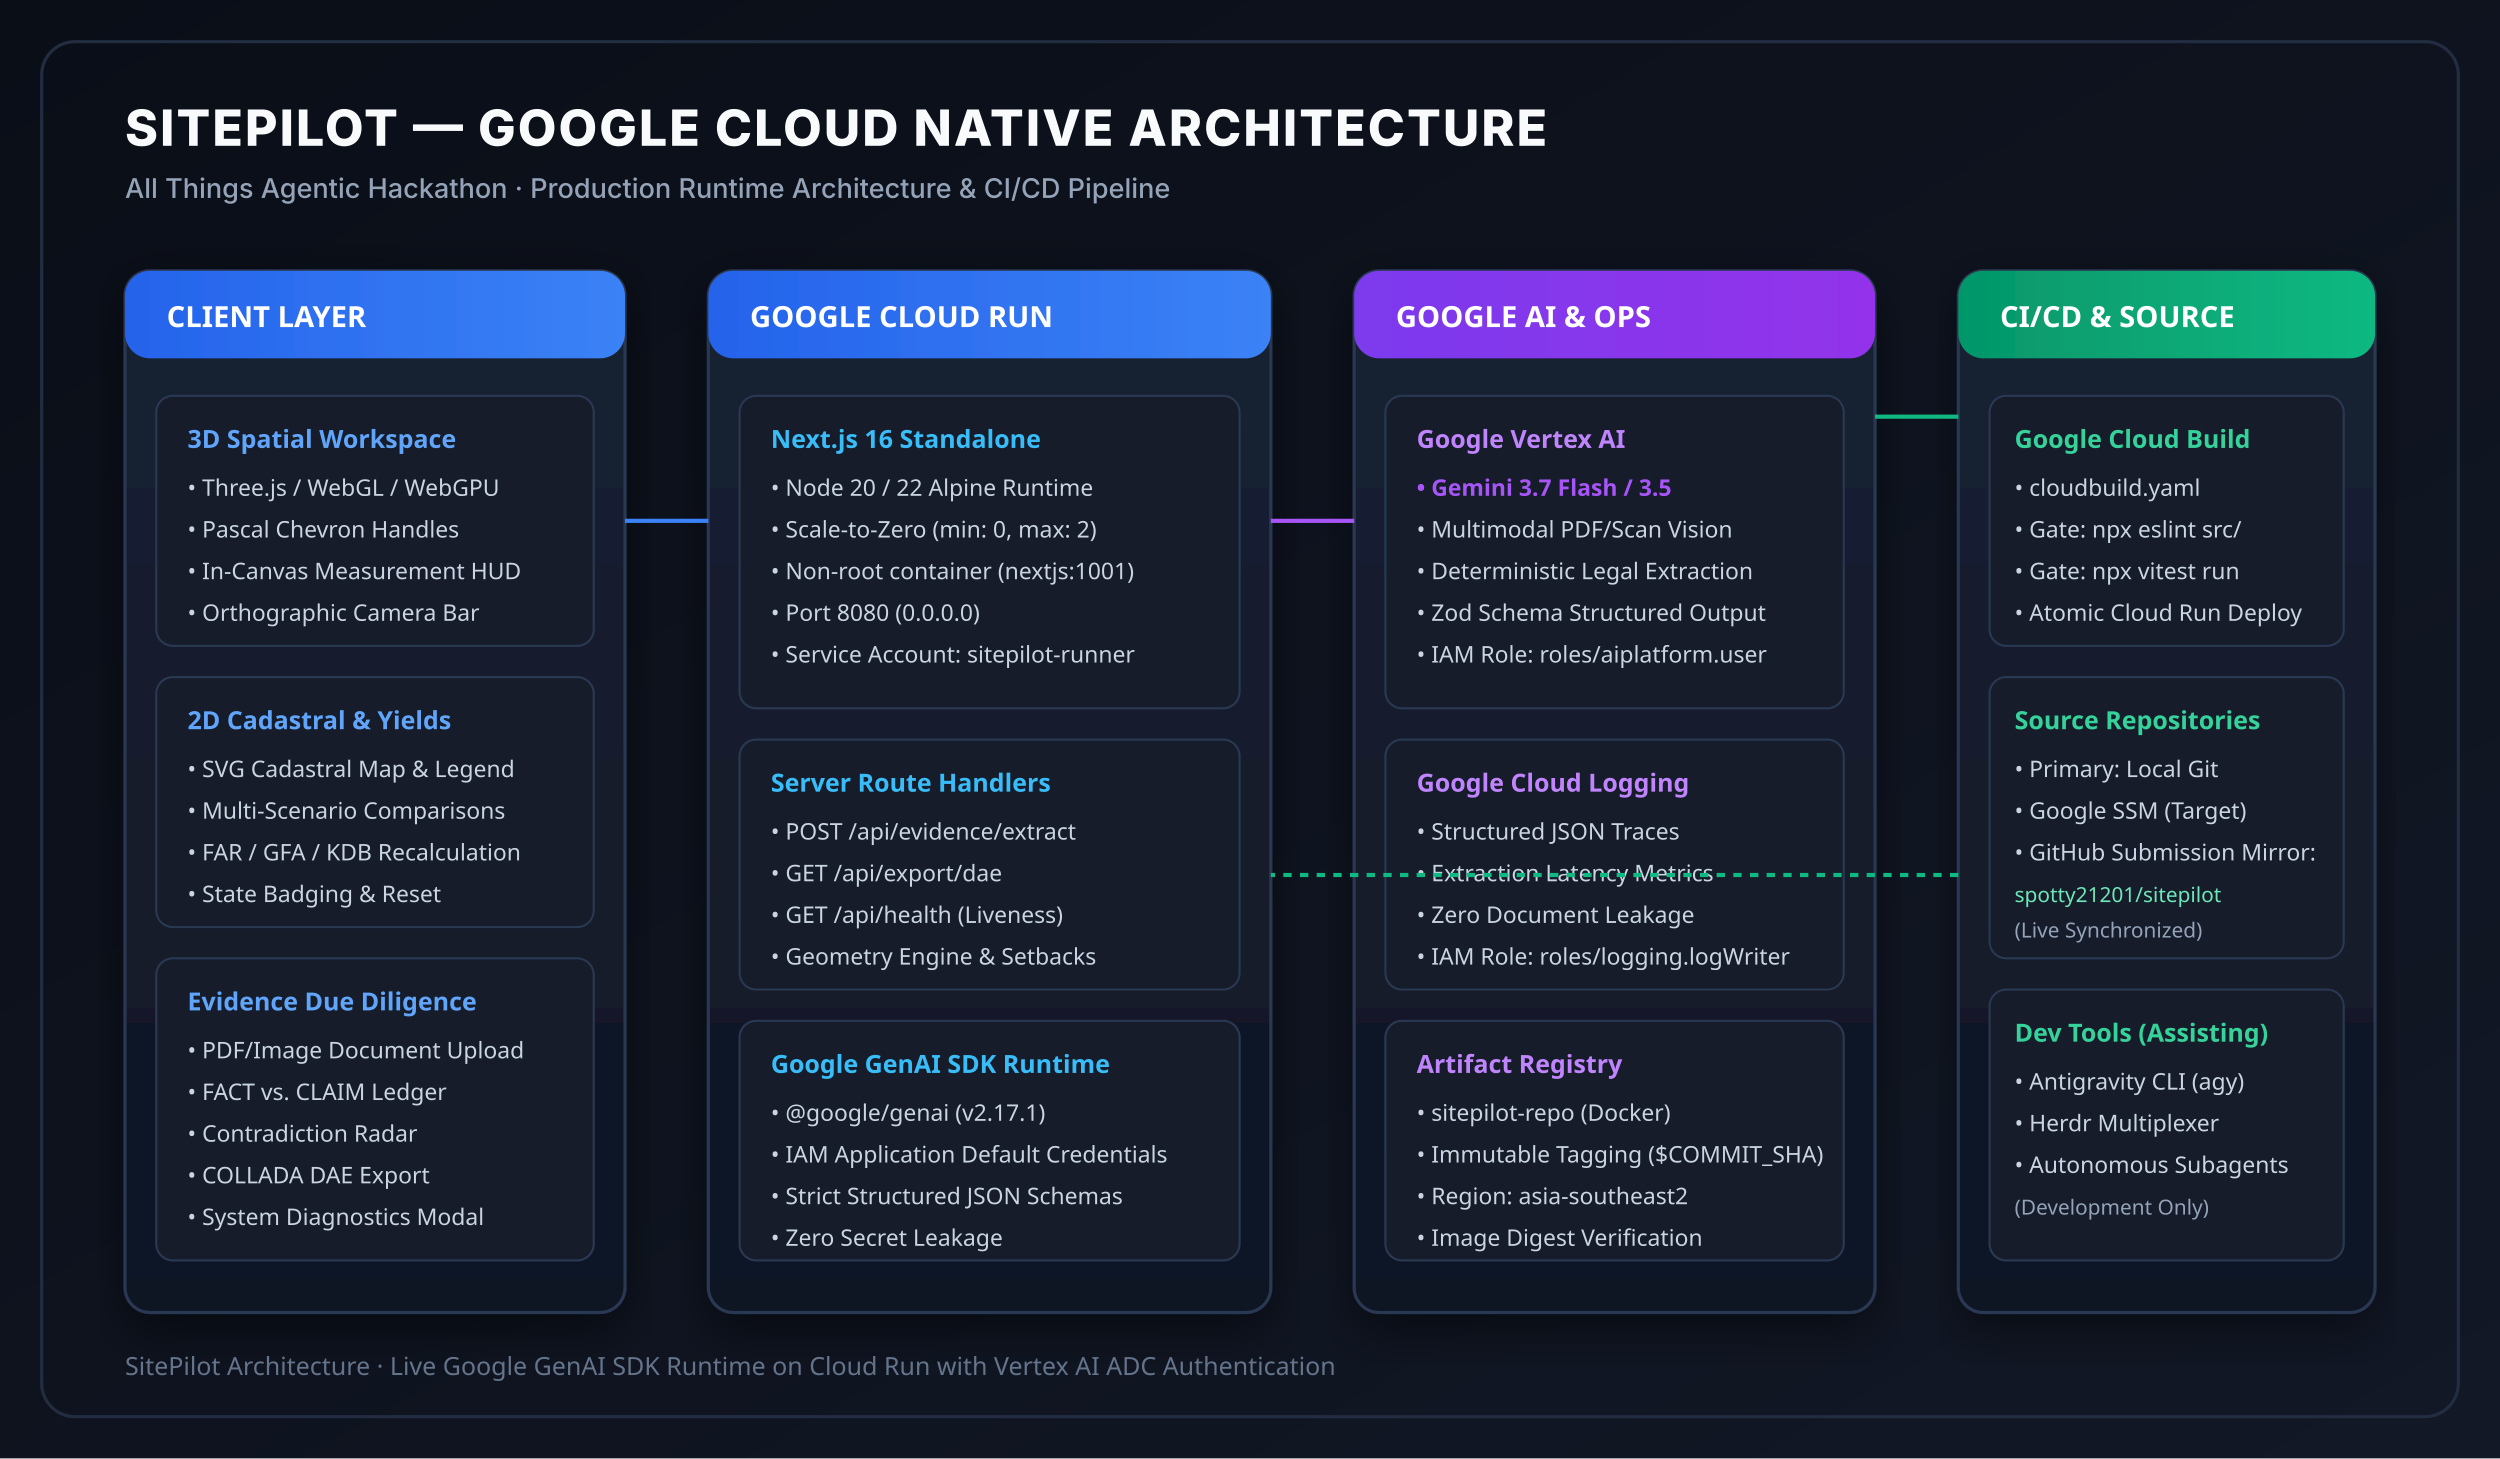
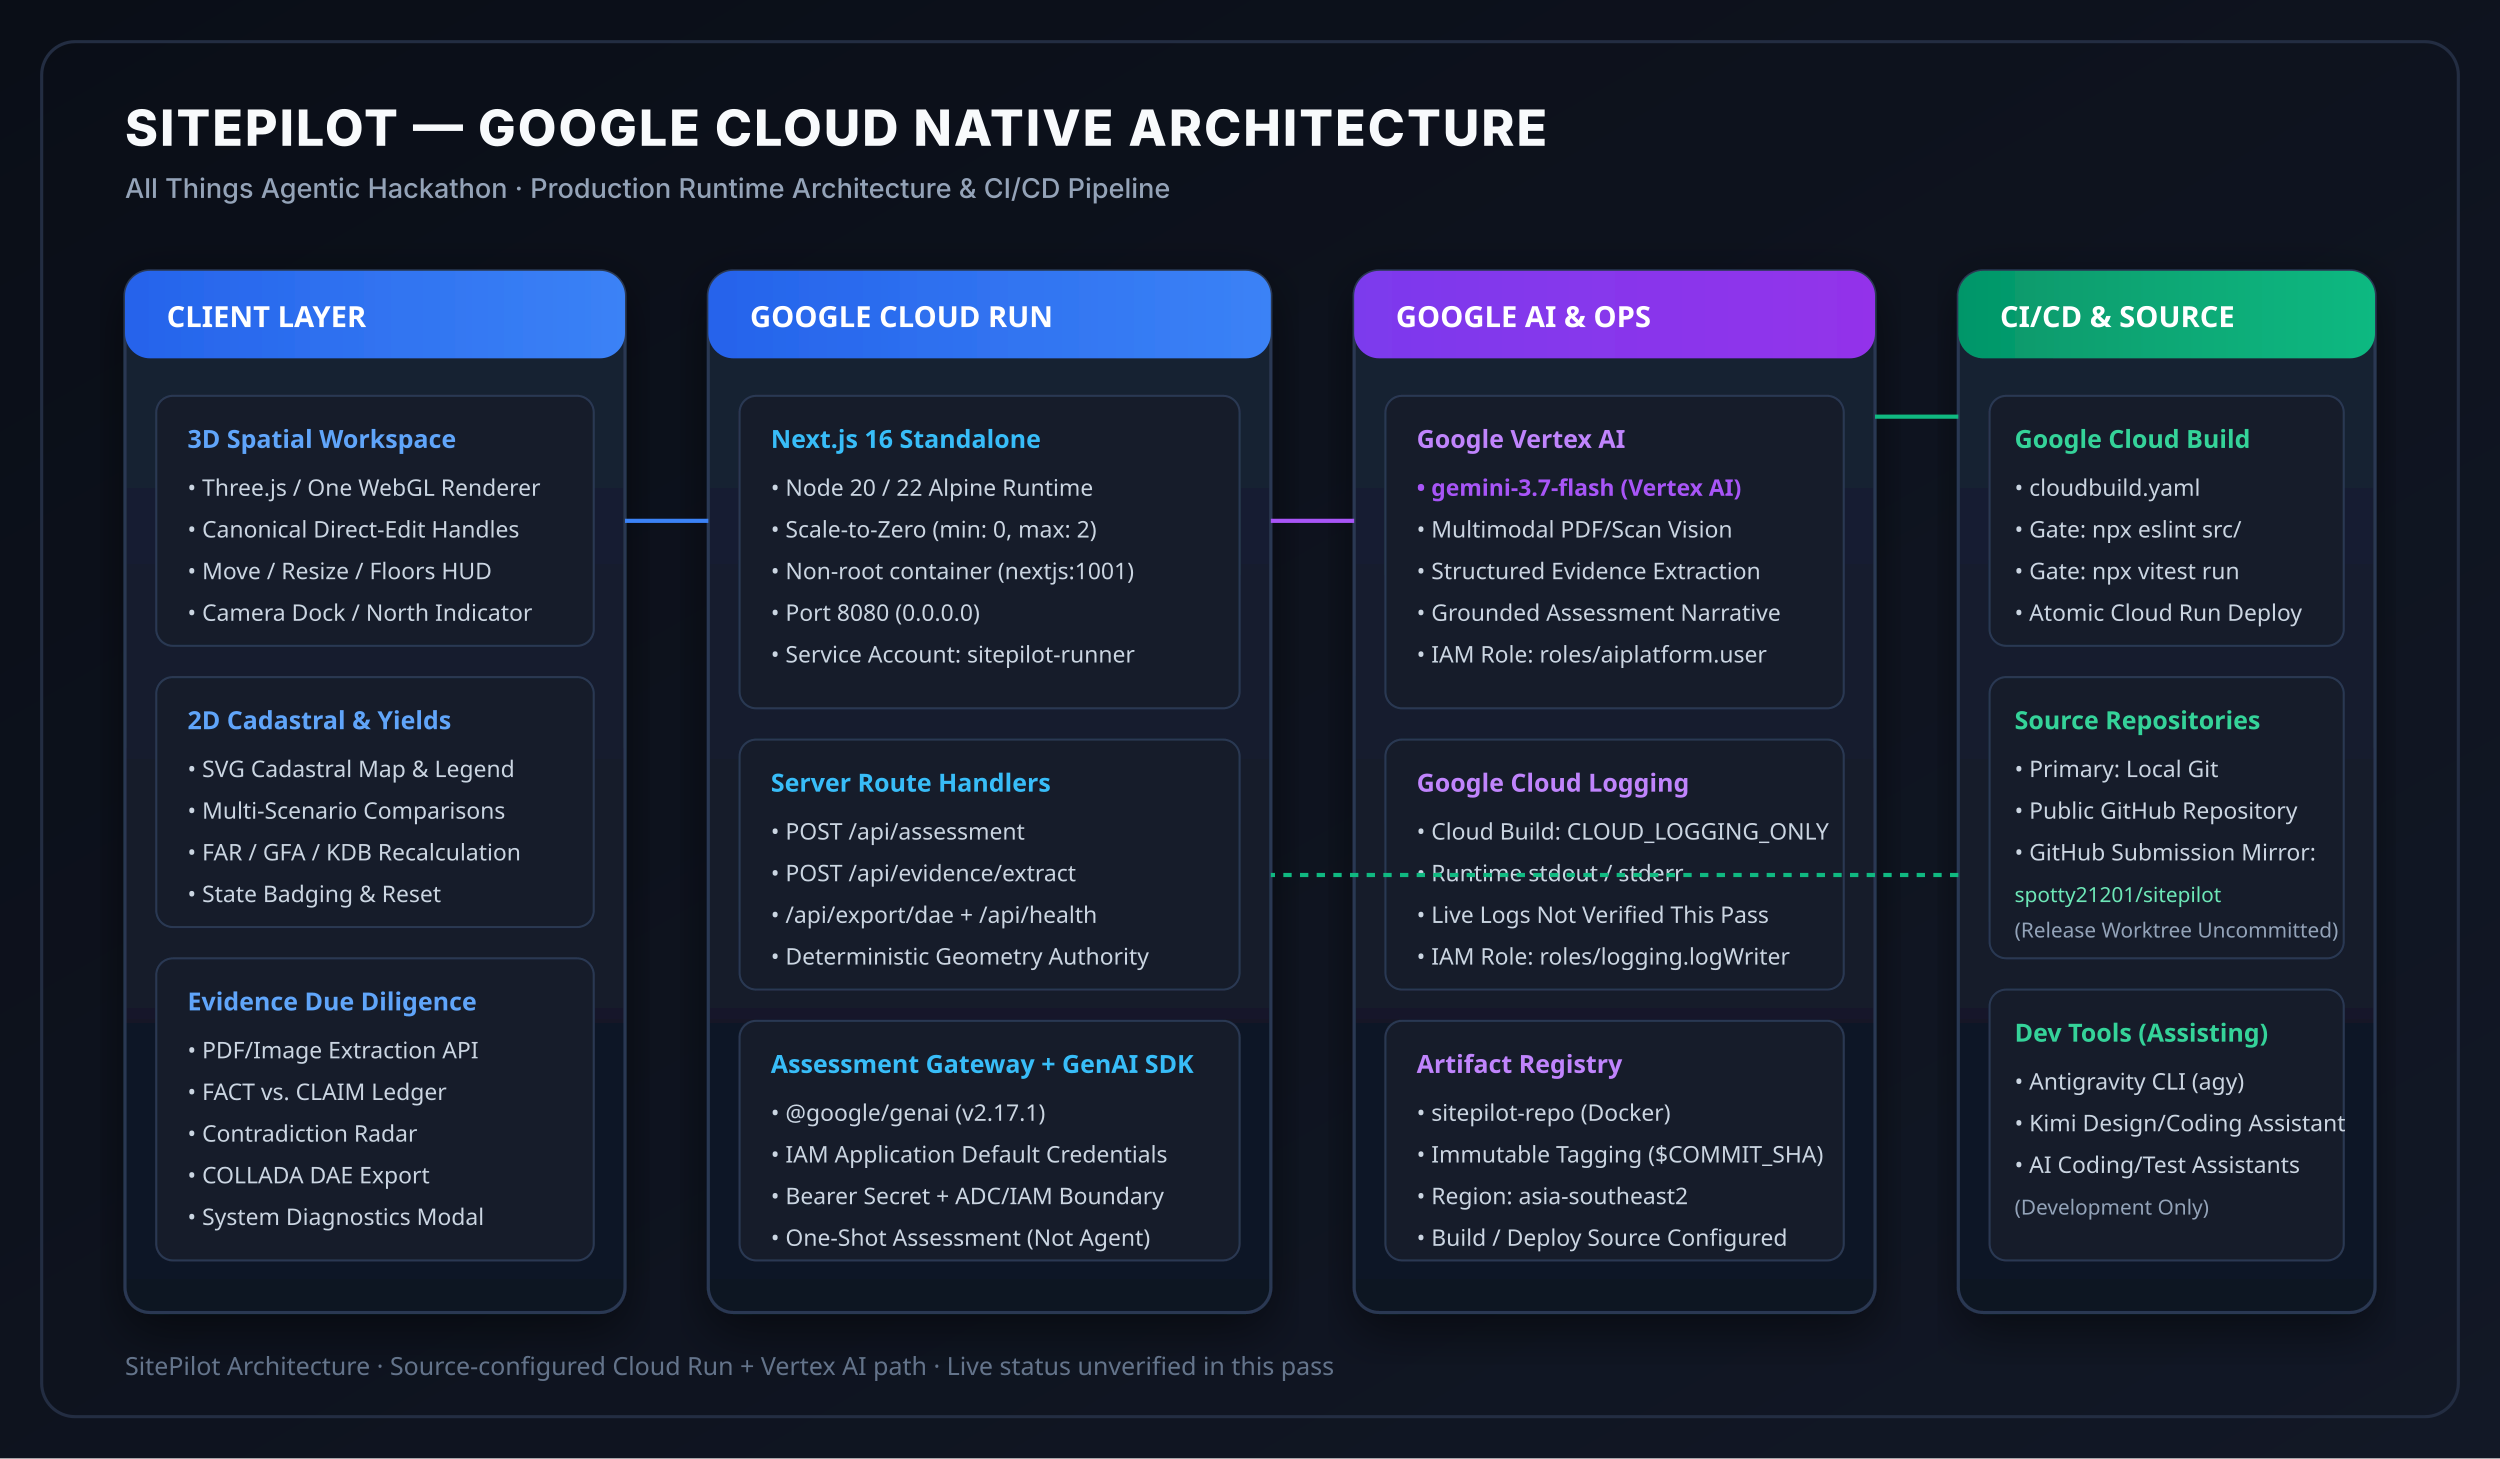
<svg xmlns="http://www.w3.org/2000/svg" viewBox="0 0 1200 700" width="100%" height="100%">
  <defs>
    <linearGradient id="bg" x1="0%" y1="0%" x2="100%" y2="100%">
      <stop offset="0%" stop-color="#0a0e17" />
      <stop offset="100%" stop-color="#121826" />
    </linearGradient>
    <linearGradient id="cardGrad" x1="0%" y1="0%" x2="0%" y2="100%">
      <stop offset="0%" stop-color="#182234" />
      <stop offset="100%" stop-color="#0f1624" />
    </linearGradient>
    <linearGradient id="blueGrad" x1="0%" y1="0%" x2="100%" y2="0%">
      <stop offset="0%" stop-color="#2563eb" />
      <stop offset="100%" stop-color="#3b82f6" />
    </linearGradient>
    <linearGradient id="purpleGrad" x1="0%" y1="0%" x2="100%" y2="0%">
      <stop offset="0%" stop-color="#7c3aed" />
      <stop offset="100%" stop-color="#9333ea" />
    </linearGradient>
    <linearGradient id="emeraldGrad" x1="0%" y1="0%" x2="100%" y2="0%">
      <stop offset="0%" stop-color="#059669" />
      <stop offset="100%" stop-color="#10b981" />
    </linearGradient>
    <filter id="shadow" x="-5%" y="-5%" width="110%" height="110%">
      <feDropShadow dx="0" dy="8" stdDeviation="12" flood-color="#000" flood-opacity="0.5" />
    </filter>
  </defs>
  <rect width="1200" height="700" fill="url(#bg)" />
  <rect x="20" y="20" width="1160" height="660" rx="16" fill="none" stroke="#232d42" stroke-width="1.5" />
  <text x="60" y="70" font-family="system-ui, -apple-system, sans-serif" font-size="24" font-weight="800" fill="#f8fafc" letter-spacing="1">SITEPILOT — GOOGLE CLOUD NATIVE ARCHITECTURE</text>
  <text x="60" y="95" font-family="system-ui, -apple-system, sans-serif" font-size="13" font-weight="500" fill="#94a3b8">All Things Agentic Hackathon · Production Runtime Architecture &amp; CI/CD Pipeline</text>
  <g transform="translate(60, 130)" filter="url(#shadow)">
    <rect width="240" height="500" rx="12" fill="url(#cardGrad)" stroke="#2b3952" stroke-width="1.5" />
    <rect x="0" y="0" width="240" height="42" rx="12" fill="url(#blueGrad)" />
    <text x="20" y="27" font-family="system-ui, sans-serif" font-size="14" font-weight="700" fill="#ffffff">CLIENT LAYER</text>
    <g transform="translate(15, 60)">
      <rect width="210" height="120" rx="8" fill="#141c2b" stroke="#2b3952" />
      <text x="15" y="25" font-family="sans-serif" font-size="12" font-weight="700" fill="#60a5fa">3D Spatial Workspace</text>
-       <text x="15" y="48" font-family="sans-serif" font-size="11" fill="#cbd5e1">• Three.js / WebGL / WebGPU</text>
-       <text x="15" y="68" font-family="sans-serif" font-size="11" fill="#cbd5e1">• Pascal Chevron Handles</text>
-       <text x="15" y="88" font-family="sans-serif" font-size="11" fill="#cbd5e1">• In-Canvas Measurement HUD</text>
-       <text x="15" y="108" font-family="sans-serif" font-size="11" fill="#cbd5e1">• Orthographic Camera Bar</text>
+       <text x="15" y="48" font-family="sans-serif" font-size="11" fill="#cbd5e1">• Three.js / One WebGL Renderer</text>
+       <text x="15" y="68" font-family="sans-serif" font-size="11" fill="#cbd5e1">• Canonical Direct-Edit Handles</text>
+       <text x="15" y="88" font-family="sans-serif" font-size="11" fill="#cbd5e1">• Move / Resize / Floors HUD</text>
+       <text x="15" y="108" font-family="sans-serif" font-size="11" fill="#cbd5e1">• Camera Dock / North Indicator</text>
    </g>
    <g transform="translate(15, 195)">
      <rect width="210" height="120" rx="8" fill="#141c2b" stroke="#2b3952" />
      <text x="15" y="25" font-family="sans-serif" font-size="12" font-weight="700" fill="#60a5fa">2D Cadastral &amp; Yields</text>
      <text x="15" y="48" font-family="sans-serif" font-size="11" fill="#cbd5e1">• SVG Cadastral Map &amp; Legend</text>
      <text x="15" y="68" font-family="sans-serif" font-size="11" fill="#cbd5e1">• Multi-Scenario Comparisons</text>
      <text x="15" y="88" font-family="sans-serif" font-size="11" fill="#cbd5e1">• FAR / GFA / KDB Recalculation</text>
      <text x="15" y="108" font-family="sans-serif" font-size="11" fill="#cbd5e1">• State Badging &amp; Reset</text>
    </g>
    <g transform="translate(15, 330)">
      <rect width="210" height="145" rx="8" fill="#141c2b" stroke="#2b3952" />
      <text x="15" y="25" font-family="sans-serif" font-size="12" font-weight="700" fill="#60a5fa">Evidence Due Diligence</text>
-       <text x="15" y="48" font-family="sans-serif" font-size="11" fill="#cbd5e1">• PDF/Image Document Upload</text>
+       <text x="15" y="48" font-family="sans-serif" font-size="11" fill="#cbd5e1">• PDF/Image Extraction API</text>
      <text x="15" y="68" font-family="sans-serif" font-size="11" fill="#cbd5e1">• FACT vs. CLAIM Ledger</text>
      <text x="15" y="88" font-family="sans-serif" font-size="11" fill="#cbd5e1">• Contradiction Radar</text>
      <text x="15" y="108" font-family="sans-serif" font-size="11" fill="#cbd5e1">• COLLADA DAE Export</text>
      <text x="15" y="128" font-family="sans-serif" font-size="11" fill="#cbd5e1">• System Diagnostics Modal</text>
    </g>
  </g>
  <g transform="translate(340, 130)" filter="url(#shadow)">
    <rect width="270" height="500" rx="12" fill="url(#cardGrad)" stroke="#2b3952" stroke-width="1.5" />
    <rect x="0" y="0" width="270" height="42" rx="12" fill="url(#blueGrad)" />
    <text x="20" y="27" font-family="system-ui, sans-serif" font-size="14" font-weight="700" fill="#ffffff">GOOGLE CLOUD RUN</text>
    <g transform="translate(15, 60)">
      <rect width="240" height="150" rx="8" fill="#141c2b" stroke="#2b3952" />
      <text x="15" y="25" font-family="sans-serif" font-size="12" font-weight="700" fill="#38bdf8">Next.js 16 Standalone</text>
      <text x="15" y="48" font-family="sans-serif" font-size="11" fill="#cbd5e1">• Node 20 / 22 Alpine Runtime</text>
      <text x="15" y="68" font-family="sans-serif" font-size="11" fill="#cbd5e1">• Scale-to-Zero (min: 0, max: 2)</text>
      <text x="15" y="88" font-family="sans-serif" font-size="11" fill="#cbd5e1">• Non-root container (nextjs:1001)</text>
      <text x="15" y="108" font-family="sans-serif" font-size="11" fill="#cbd5e1">• Port 8080 (0.0.0.0)</text>
      <text x="15" y="128" font-family="sans-serif" font-size="11" fill="#cbd5e1">• Service Account: sitepilot-runner</text>
    </g>
    <g transform="translate(15, 225)">
      <rect width="240" height="120" rx="8" fill="#141c2b" stroke="#2b3952" />
      <text x="15" y="25" font-family="sans-serif" font-size="12" font-weight="700" fill="#38bdf8">Server Route Handlers</text>
-       <text x="15" y="48" font-family="sans-serif" font-size="11" fill="#cbd5e1">• POST /api/evidence/extract</text>
-       <text x="15" y="68" font-family="sans-serif" font-size="11" fill="#cbd5e1">• GET /api/export/dae</text>
-       <text x="15" y="88" font-family="sans-serif" font-size="11" fill="#cbd5e1">• GET /api/health (Liveness)</text>
-       <text x="15" y="108" font-family="sans-serif" font-size="11" fill="#cbd5e1">• Geometry Engine &amp; Setbacks</text>
+       <text x="15" y="48" font-family="sans-serif" font-size="11" fill="#cbd5e1">• POST /api/assessment</text>
+       <text x="15" y="68" font-family="sans-serif" font-size="11" fill="#cbd5e1">• POST /api/evidence/extract</text>
+       <text x="15" y="88" font-family="sans-serif" font-size="11" fill="#cbd5e1">• /api/export/dae + /api/health</text>
+       <text x="15" y="108" font-family="sans-serif" font-size="11" fill="#cbd5e1">• Deterministic Geometry Authority</text>
    </g>
    <g transform="translate(15, 360)">
      <rect width="240" height="115" rx="8" fill="#141c2b" stroke="#2b3952" />
-       <text x="15" y="25" font-family="sans-serif" font-size="12" font-weight="700" fill="#38bdf8">Google GenAI SDK Runtime</text>
+       <text x="15" y="25" font-family="sans-serif" font-size="12" font-weight="700" fill="#38bdf8">Assessment Gateway + GenAI SDK</text>
      <text x="15" y="48" font-family="sans-serif" font-size="11" fill="#cbd5e1">• @google/genai (v2.17.1)</text>
      <text x="15" y="68" font-family="sans-serif" font-size="11" fill="#cbd5e1">• IAM Application Default Credentials</text>
-       <text x="15" y="88" font-family="sans-serif" font-size="11" fill="#cbd5e1">• Strict Structured JSON Schemas</text>
-       <text x="15" y="108" font-family="sans-serif" font-size="11" fill="#cbd5e1">• Zero Secret Leakage</text>
+       <text x="15" y="88" font-family="sans-serif" font-size="11" fill="#cbd5e1">• Bearer Secret + ADC/IAM Boundary</text>
+       <text x="15" y="108" font-family="sans-serif" font-size="11" fill="#cbd5e1">• One-Shot Assessment (Not Agent)</text>
    </g>
  </g>
  <g transform="translate(650, 130)" filter="url(#shadow)">
    <rect width="250" height="500" rx="12" fill="url(#cardGrad)" stroke="#2b3952" stroke-width="1.5" />
    <rect x="0" y="0" width="250" height="42" rx="12" fill="url(#purpleGrad)" />
    <text x="20" y="27" font-family="system-ui, sans-serif" font-size="14" font-weight="700" fill="#ffffff">GOOGLE AI &amp; OPS</text>
    <g transform="translate(15, 60)">
      <rect width="220" height="150" rx="8" fill="#141c2b" stroke="#2b3952" />
      <text x="15" y="25" font-family="sans-serif" font-size="12" font-weight="700" fill="#c084fc">Google Vertex AI</text>
-       <text x="15" y="48" font-family="sans-serif" font-size="11" font-weight="700" fill="#a855f7">• Gemini 3.7 Flash / 3.5</text>
+       <text x="15" y="48" font-family="sans-serif" font-size="11" font-weight="700" fill="#a855f7">• gemini-3.7-flash (Vertex AI)</text>
      <text x="15" y="68" font-family="sans-serif" font-size="11" fill="#cbd5e1">• Multimodal PDF/Scan Vision</text>
-       <text x="15" y="88" font-family="sans-serif" font-size="11" fill="#cbd5e1">• Deterministic Legal Extraction</text>
-       <text x="15" y="108" font-family="sans-serif" font-size="11" fill="#cbd5e1">• Zod Schema Structured Output</text>
+       <text x="15" y="88" font-family="sans-serif" font-size="11" fill="#cbd5e1">• Structured Evidence Extraction</text>
+       <text x="15" y="108" font-family="sans-serif" font-size="11" fill="#cbd5e1">• Grounded Assessment Narrative</text>
      <text x="15" y="128" font-family="sans-serif" font-size="11" fill="#cbd5e1">• IAM Role: roles/aiplatform.user</text>
    </g>
    <g transform="translate(15, 225)">
      <rect width="220" height="120" rx="8" fill="#141c2b" stroke="#2b3952" />
      <text x="15" y="25" font-family="sans-serif" font-size="12" font-weight="700" fill="#c084fc">Google Cloud Logging</text>
-       <text x="15" y="48" font-family="sans-serif" font-size="11" fill="#cbd5e1">• Structured JSON Traces</text>
-       <text x="15" y="68" font-family="sans-serif" font-size="11" fill="#cbd5e1">• Extraction Latency Metrics</text>
-       <text x="15" y="88" font-family="sans-serif" font-size="11" fill="#cbd5e1">• Zero Document Leakage</text>
+       <text x="15" y="48" font-family="sans-serif" font-size="11" fill="#cbd5e1">• Cloud Build: CLOUD_LOGGING_ONLY</text>
+       <text x="15" y="68" font-family="sans-serif" font-size="11" fill="#cbd5e1">• Runtime stdout / stderr</text>
+       <text x="15" y="88" font-family="sans-serif" font-size="11" fill="#cbd5e1">• Live Logs Not Verified This Pass</text>
      <text x="15" y="108" font-family="sans-serif" font-size="11" fill="#cbd5e1">• IAM Role: roles/logging.logWriter</text>
    </g>
    <g transform="translate(15, 360)">
      <rect width="220" height="115" rx="8" fill="#141c2b" stroke="#2b3952" />
      <text x="15" y="25" font-family="sans-serif" font-size="12" font-weight="700" fill="#c084fc">Artifact Registry</text>
      <text x="15" y="48" font-family="sans-serif" font-size="11" fill="#cbd5e1">• sitepilot-repo (Docker)</text>
      <text x="15" y="68" font-family="sans-serif" font-size="11" fill="#cbd5e1">• Immutable Tagging ($COMMIT_SHA)</text>
      <text x="15" y="88" font-family="sans-serif" font-size="11" fill="#cbd5e1">• Region: asia-southeast2</text>
-       <text x="15" y="108" font-family="sans-serif" font-size="11" fill="#cbd5e1">• Image Digest Verification</text>
+       <text x="15" y="108" font-family="sans-serif" font-size="11" fill="#cbd5e1">• Build / Deploy Source Configured</text>
    </g>
  </g>
  <g transform="translate(940, 130)" filter="url(#shadow)">
    <rect width="200" height="500" rx="12" fill="url(#cardGrad)" stroke="#2b3952" stroke-width="1.5" />
    <rect x="0" y="0" width="200" height="42" rx="12" fill="url(#emeraldGrad)" />
    <text x="20" y="27" font-family="system-ui, sans-serif" font-size="14" font-weight="700" fill="#ffffff">CI/CD &amp; SOURCE</text>
    <g transform="translate(15, 60)">
      <rect width="170" height="120" rx="8" fill="#141c2b" stroke="#2b3952" />
      <text x="12" y="25" font-family="sans-serif" font-size="12" font-weight="700" fill="#34d399">Google Cloud Build</text>
      <text x="12" y="48" font-family="sans-serif" font-size="11" fill="#cbd5e1">• cloudbuild.yaml</text>
      <text x="12" y="68" font-family="sans-serif" font-size="11" fill="#cbd5e1">• Gate: npx eslint src/</text>
      <text x="12" y="88" font-family="sans-serif" font-size="11" fill="#cbd5e1">• Gate: npx vitest run</text>
      <text x="12" y="108" font-family="sans-serif" font-size="11" fill="#cbd5e1">• Atomic Cloud Run Deploy</text>
    </g>
    <g transform="translate(15, 195)">
      <rect width="170" height="135" rx="8" fill="#141c2b" stroke="#2b3952" />
      <text x="12" y="25" font-family="sans-serif" font-size="12" font-weight="700" fill="#34d399">Source Repositories</text>
      <text x="12" y="48" font-family="sans-serif" font-size="11" fill="#cbd5e1">• Primary: Local Git</text>
-       <text x="12" y="68" font-family="sans-serif" font-size="11" fill="#cbd5e1">• Google SSM (Target)</text>
+       <text x="12" y="68" font-family="sans-serif" font-size="11" fill="#cbd5e1">• Public GitHub Repository</text>
      <text x="12" y="88" font-family="sans-serif" font-size="11" fill="#cbd5e1">• GitHub Submission Mirror:</text>
      <text x="12" y="108" font-family="sans-serif" font-size="10" fill="#6ee7b7">spotty21201/sitepilot</text>
-       <text x="12" y="125" font-family="sans-serif" font-size="10" fill="#94a3b8">(Live Synchronized)</text>
+       <text x="12" y="125" font-family="sans-serif" font-size="10" fill="#94a3b8">(Release Worktree Uncommitted)</text>
    </g>
    <g transform="translate(15, 345)">
      <rect width="170" height="130" rx="8" fill="#141c2b" stroke="#2b3952" />
      <text x="12" y="25" font-family="sans-serif" font-size="12" font-weight="700" fill="#34d399">Dev Tools (Assisting)</text>
      <text x="12" y="48" font-family="sans-serif" font-size="11" fill="#cbd5e1">• Antigravity CLI (agy)</text>
-       <text x="12" y="68" font-family="sans-serif" font-size="11" fill="#cbd5e1">• Herdr Multiplexer</text>
-       <text x="12" y="88" font-family="sans-serif" font-size="11" fill="#cbd5e1">• Autonomous Subagents</text>
+       <text x="12" y="68" font-family="sans-serif" font-size="11" fill="#cbd5e1">• Kimi Design/Coding Assistant</text>
+       <text x="12" y="88" font-family="sans-serif" font-size="11" fill="#cbd5e1">• AI Coding/Test Assistants</text>
      <text x="12" y="108" font-family="sans-serif" font-size="10" fill="#94a3b8">(Development Only)</text>
    </g>
  </g>
  <path d="M 300 250 L 340 250" stroke="#3b82f6" stroke-width="2" marker-end="url(#arrow)" />
  <path d="M 610 250 L 650 250" stroke="#a855f7" stroke-width="2" />
  <path d="M 940 200 L 900 200" stroke="#10b981" stroke-width="2" />
  <path d="M 940 420 L 610 420" stroke="#10b981" stroke-width="2" stroke-dasharray="4" />
-   <text x="60" y="660" font-family="system-ui, sans-serif" font-size="12" fill="#64748b">SitePilot Architecture · Live Google GenAI SDK Runtime on Cloud Run with Vertex AI ADC Authentication</text>
+   <text x="60" y="660" font-family="system-ui, sans-serif" font-size="12" fill="#64748b">SitePilot Architecture · Source-configured Cloud Run + Vertex AI path · Live status unverified in this pass</text>
</svg>
